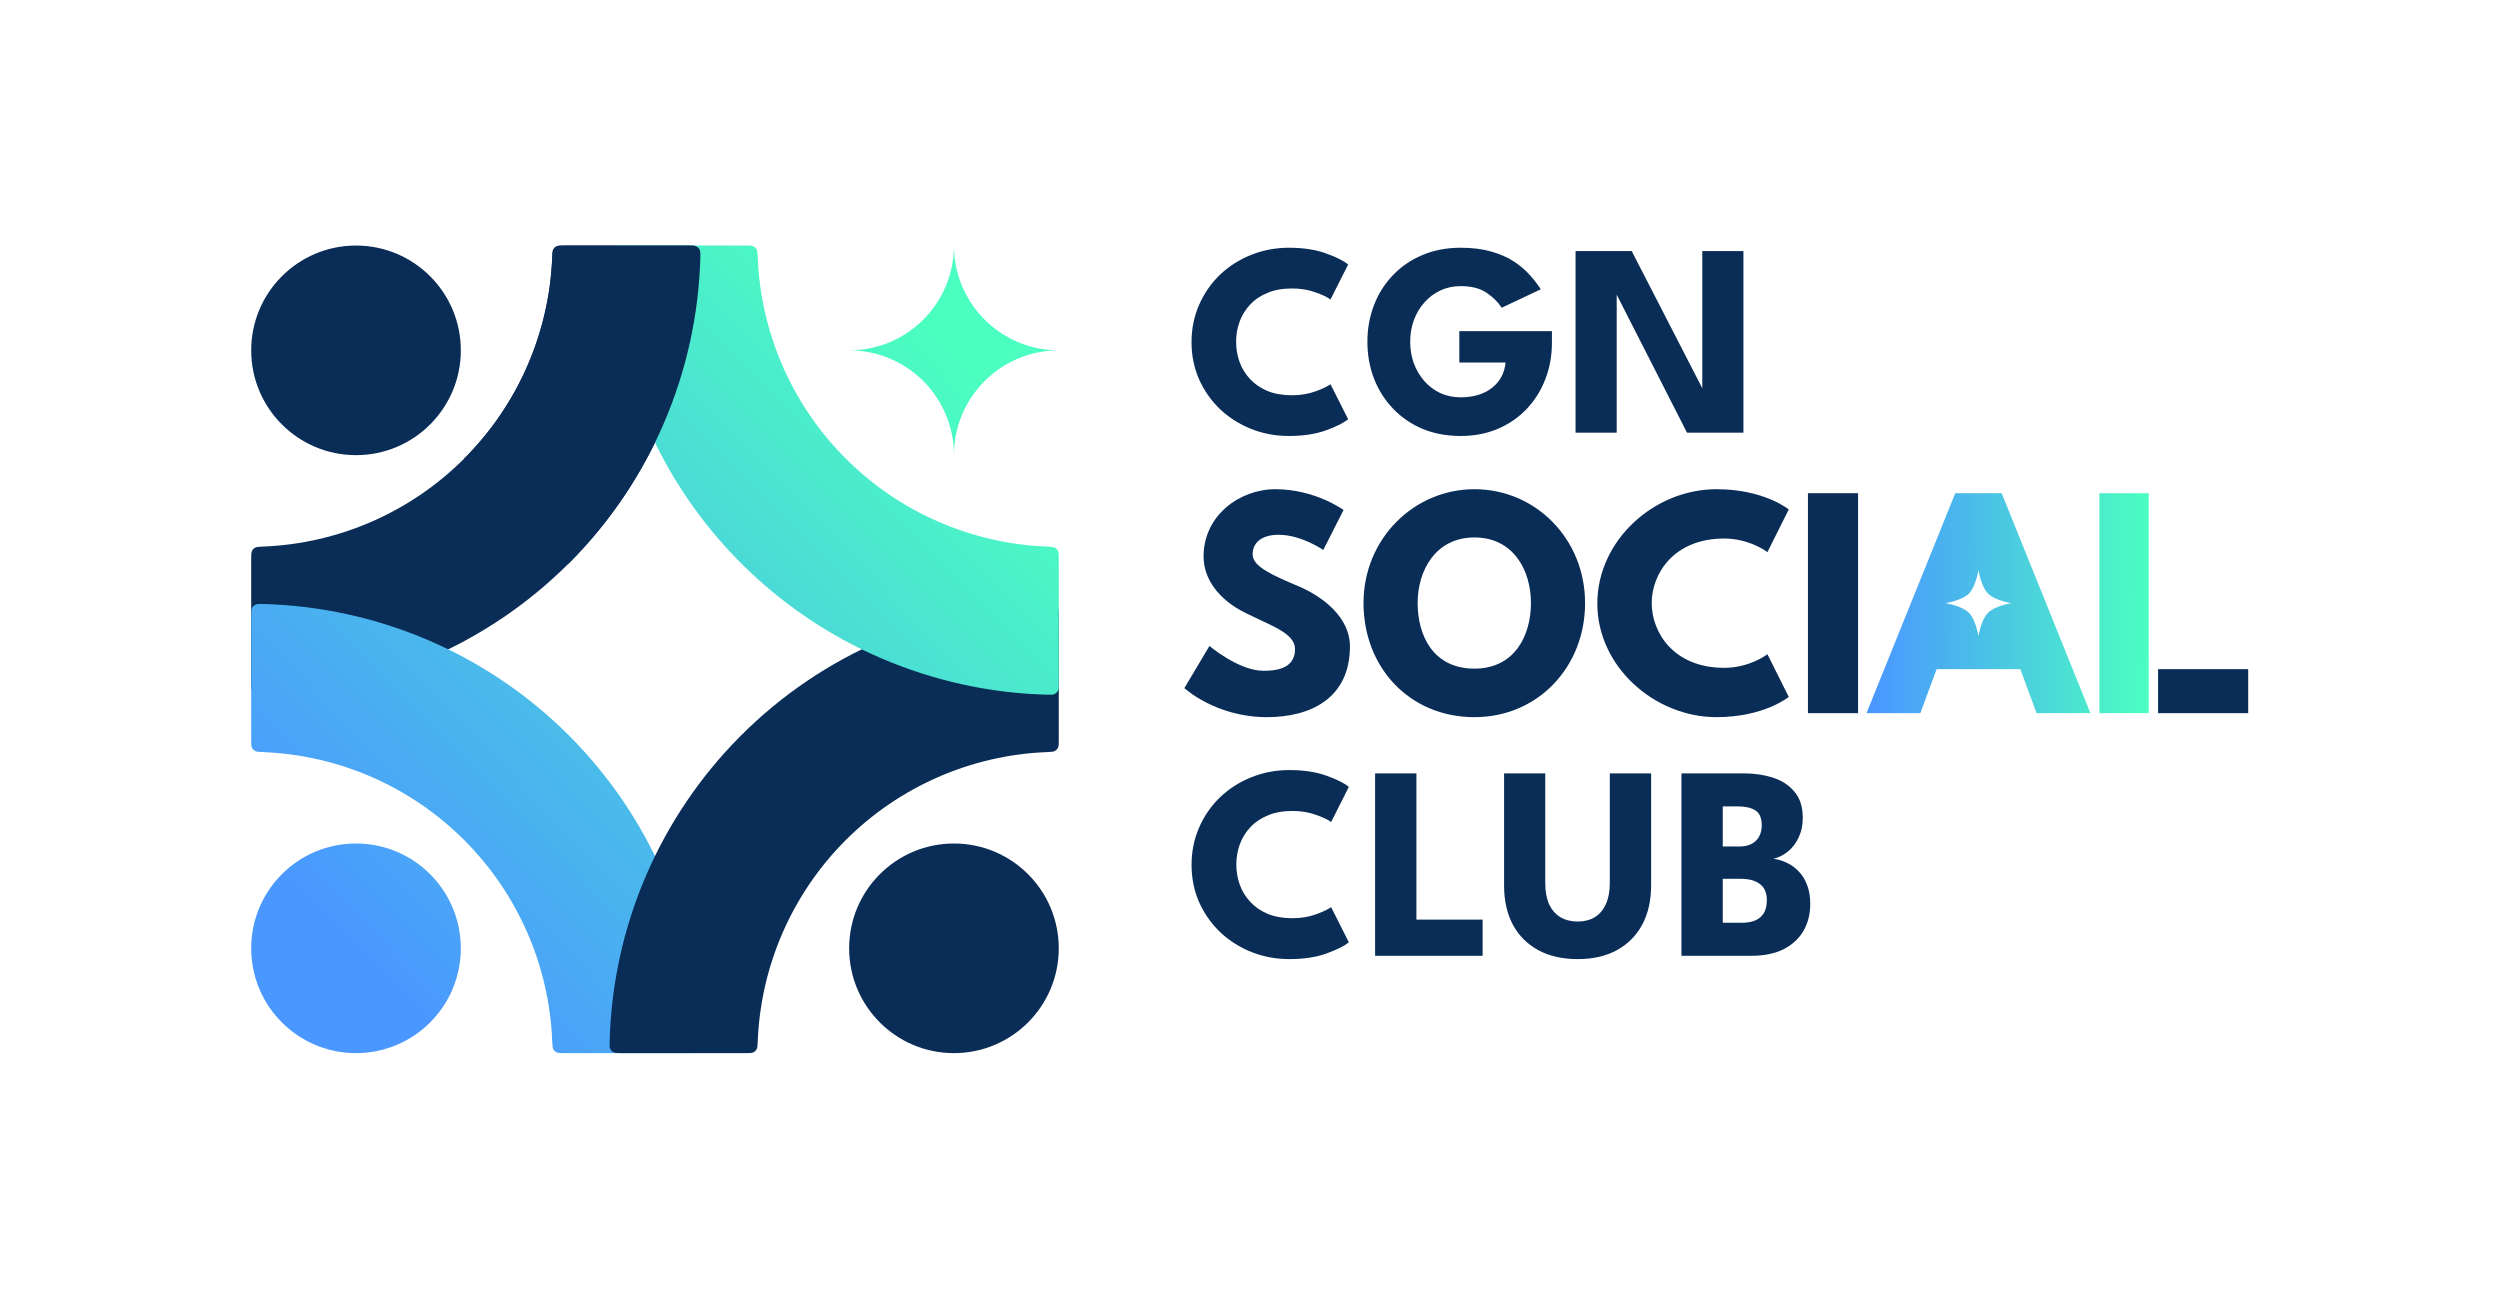
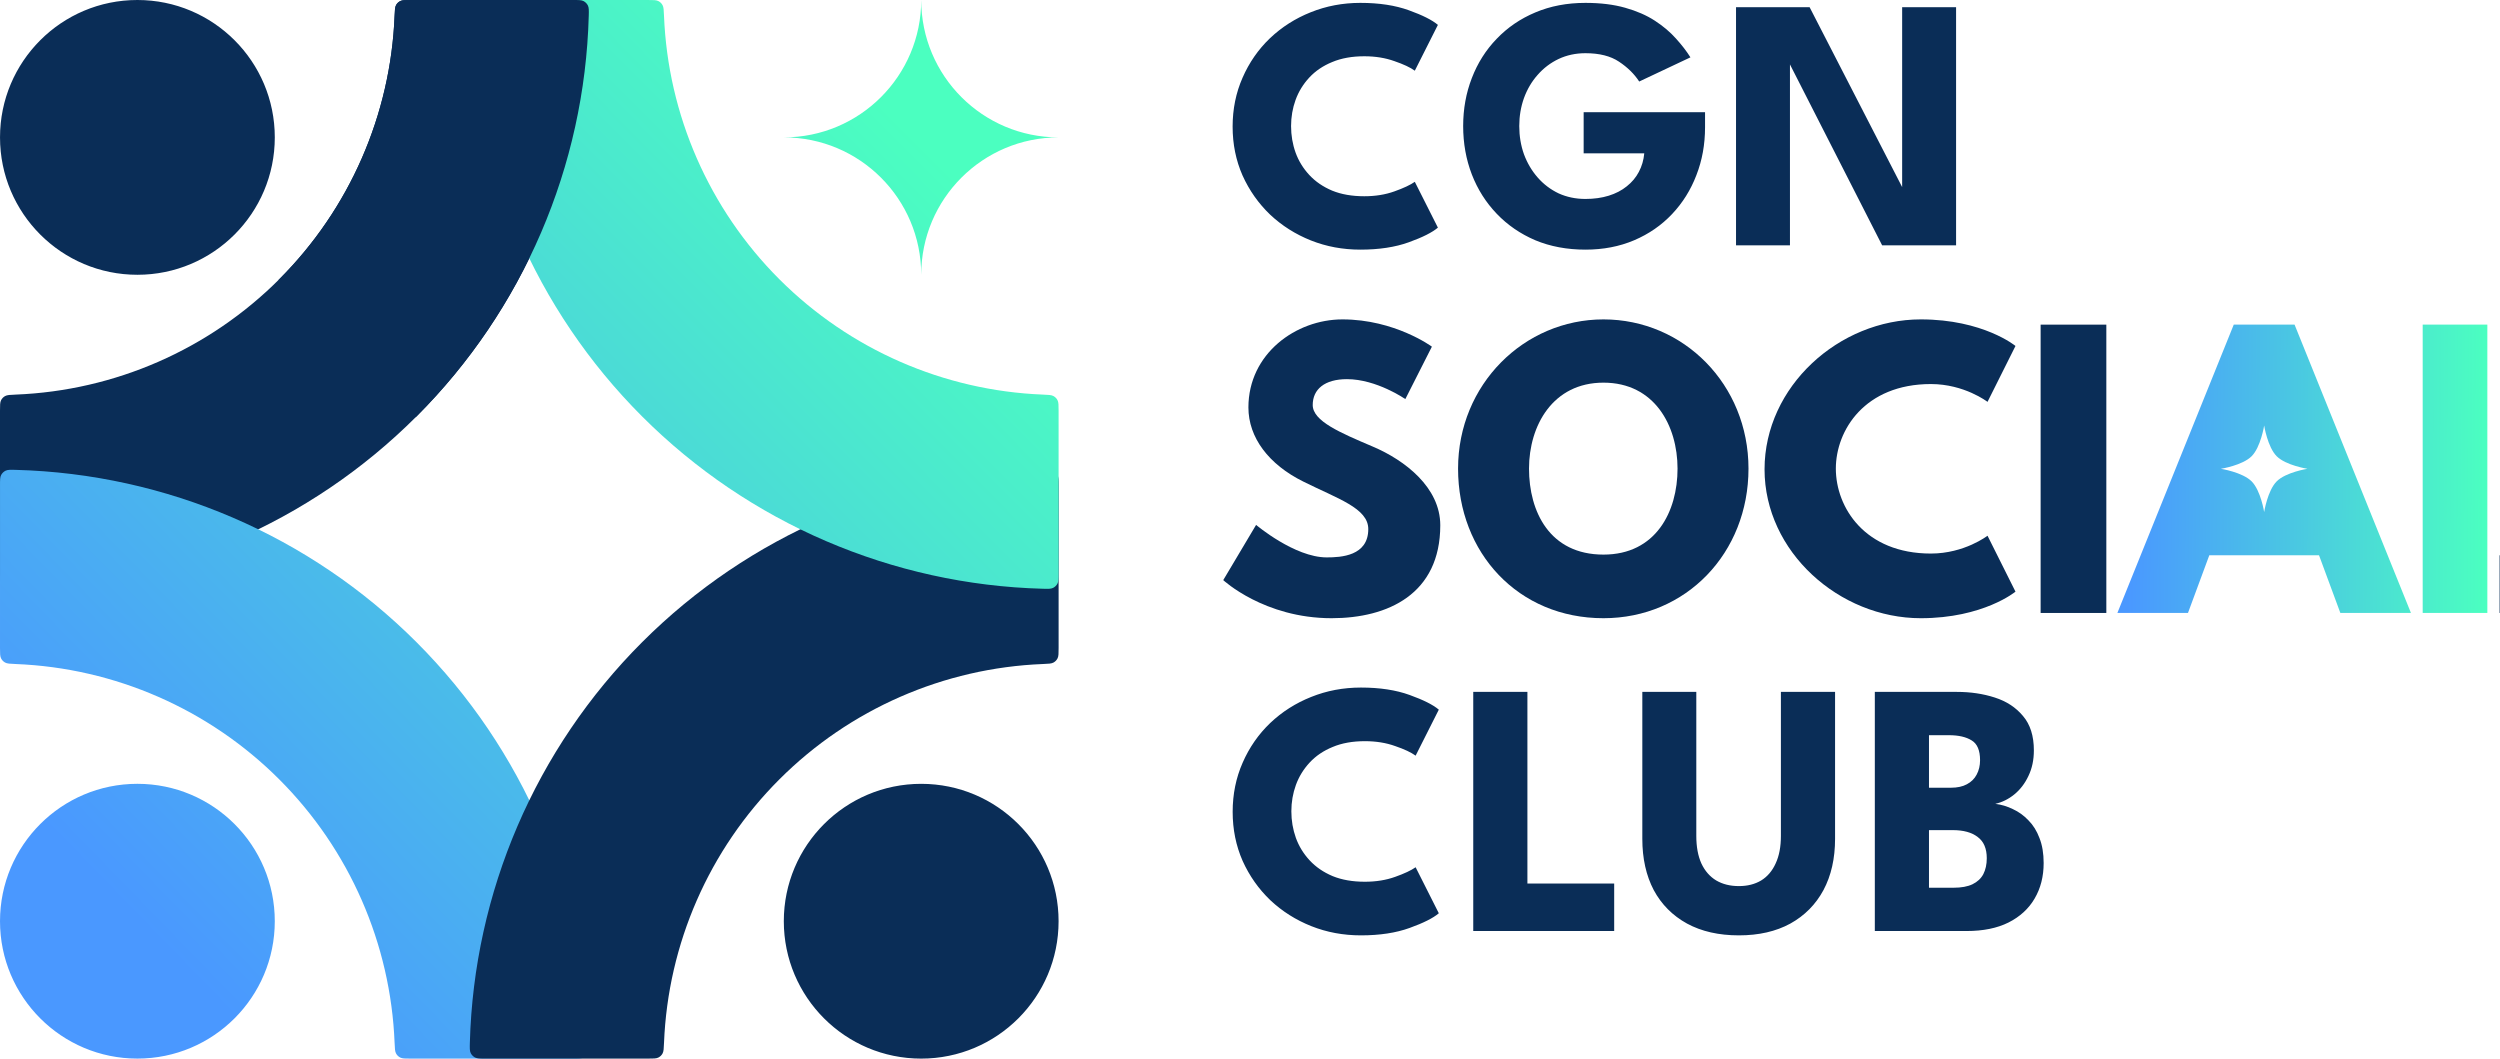
- <svg xmlns="http://www.w3.org/2000/svg" width="3981" height="2068" viewBox="0 0 3981 2068" fill="none">
+ <svg xmlns="http://www.w3.org/2000/svg" width="3037" height="1286" viewBox="400 391 3037 1286" fill="none">
  <path d="M1096.27 391.005C1102.98 391.005 1106.34 391.004 1108.94 392.356C1111.19 393.525 1113.09 395.479 1114.2 397.758C1115.48 400.395 1115.39 403.665 1115.22 410.204C1110.31 592.995 1035.56 767.269 905.915 896.912C776.27 1026.56 601.993 1101.31 419.199 1106.21C412.66 1106.39 409.39 1106.47 406.753 1105.19C404.474 1104.08 402.52 1102.18 401.352 1099.93C399.999 1097.33 400 1093.98 400 1087.27L400.001 889.933C400.001 883.206 400.001 879.842 401.244 877.328C402.367 875.057 404.031 873.325 406.256 872.111C408.718 870.769 412.212 870.629 419.199 870.35C539.455 865.537 653.791 815.654 739.224 730.224C824.656 644.793 874.54 530.458 879.353 410.204C879.632 403.217 879.772 399.723 881.114 397.261C882.328 395.036 884.059 393.372 886.331 392.249C888.845 391.006 892.209 391.005 898.937 391.005H1096.27ZM566.916 391.002C659.093 391.002 733.817 465.726 733.817 557.901C733.817 650.077 659.093 724.8 566.916 724.8C474.739 724.8 400.014 650.077 400.014 557.901C400.014 465.726 474.739 391.002 566.916 391.002Z" fill="#0A2D57" />
  <path d="M400.007 980.738C400.007 974.029 400.006 970.674 401.358 968.073C402.527 965.824 404.481 963.922 406.76 962.814C409.397 961.532 412.667 961.62 419.206 961.795C602 966.698 776.276 1041.45 905.922 1171.09C1035.57 1300.74 1110.32 1475.01 1115.22 1657.8C1115.4 1664.34 1115.49 1667.61 1114.21 1670.25C1113.1 1672.53 1111.19 1674.48 1108.95 1675.65C1106.34 1677 1102.99 1677 1096.28 1677L898.943 1677C892.216 1677 888.852 1677 886.338 1675.76C884.066 1674.63 882.334 1672.97 881.121 1670.74C879.778 1668.28 879.639 1664.79 879.359 1657.8C874.547 1537.55 824.663 1423.21 739.23 1337.78C653.798 1252.35 539.462 1202.47 419.206 1197.66C412.219 1197.38 408.725 1197.24 406.263 1195.89C404.038 1194.68 402.374 1192.95 401.251 1190.68C400.008 1188.16 400.007 1184.8 400.007 1178.07V980.738ZM400.004 1510.08C400.004 1417.9 474.729 1343.18 566.906 1343.18C659.083 1343.18 733.808 1417.9 733.808 1510.08C733.808 1602.25 659.083 1676.98 566.906 1676.98C474.729 1676.98 400.004 1602.25 400.004 1510.08Z" fill="url(#paint0_linear_76_1887)" />
  <path d="M989.725 1676.99C983.016 1676.99 979.66 1676.99 977.059 1675.64C974.81 1674.47 972.908 1672.52 971.8 1670.24C970.518 1667.6 970.606 1664.33 970.781 1657.79C975.684 1475 1050.44 1300.73 1180.08 1171.09C1309.73 1041.44 1484 966.692 1666.8 961.789C1673.34 961.614 1676.61 961.526 1679.25 962.808C1681.52 963.916 1683.48 965.818 1684.65 968.066C1686 970.668 1686 974.023 1686 980.731L1686 1178.07C1686 1184.79 1686 1188.16 1684.75 1190.67C1683.63 1192.94 1681.97 1194.67 1679.74 1195.89C1677.28 1197.23 1673.79 1197.37 1666.8 1197.65C1546.54 1202.46 1432.21 1252.34 1346.77 1337.78C1261.34 1423.21 1211.46 1537.54 1206.65 1657.79C1206.37 1664.78 1206.23 1668.28 1204.88 1670.74C1203.67 1672.96 1201.94 1674.63 1199.67 1675.75C1197.15 1676.99 1193.79 1676.99 1187.06 1676.99L989.725 1676.99ZM1519.07 1677C1426.89 1677 1352.17 1602.27 1352.17 1510.1C1352.17 1417.92 1426.9 1343.2 1519.07 1343.2C1611.25 1343.2 1685.97 1417.92 1685.97 1510.1C1685.97 1602.27 1611.25 1677 1519.07 1677Z" fill="#0A2D57" />
  <path d="M1187.05 391.009C1193.77 391.009 1197.14 391.009 1199.65 392.252C1201.92 393.376 1203.65 395.039 1204.87 397.264C1206.21 399.727 1206.35 403.22 1206.63 410.208C1211.44 530.461 1261.33 644.796 1346.76 730.227C1432.19 815.658 1546.53 865.54 1666.78 870.353C1673.77 870.633 1677.26 870.773 1679.73 872.116C1681.95 873.329 1683.62 875.06 1684.74 877.332C1685.98 879.846 1685.98 883.21 1685.98 889.937L1685.98 1087.27C1685.98 1093.98 1685.98 1097.33 1684.63 1099.94C1683.46 1102.18 1681.51 1104.09 1679.23 1105.19C1676.59 1106.48 1673.32 1106.39 1666.78 1106.21C1483.99 1101.31 1309.71 1026.56 1180.07 896.916C1050.42 767.272 975.668 592.998 970.766 410.208C970.59 403.669 970.502 400.399 971.784 397.762C972.892 395.483 974.794 393.529 977.043 392.361C979.645 391.009 982.999 391.008 989.708 391.008L1187.05 391.009ZM1519.1 391C1519.1 483.179 1593.82 557.898 1686 557.898C1593.82 557.898 1519.09 632.625 1519.09 724.804C1519.09 632.625 1444.35 557.888 1352.17 557.888C1444.35 557.888 1519.1 483.179 1519.1 391Z" fill="url(#paint1_linear_76_1887)" />
  <path d="M400.014 1090.94C400.003 1089.84 400 1088.62 400 1087.27L400.001 889.933C400.001 888.561 400.003 887.328 400.014 886.214V1090.94ZM1096.27 391.004C1102.98 391.004 1106.34 391.005 1108.94 392.357C1111.19 393.526 1113.09 395.479 1114.2 397.758C1115.48 400.395 1115.39 403.665 1115.22 410.204C1110.31 592.995 1035.56 767.268 905.915 896.912C905.59 897.237 905.262 897.56 904.936 897.884L738.245 731.196C738.571 730.872 738.898 730.548 739.224 730.223C824.656 644.792 874.54 530.457 879.353 410.204C879.632 403.217 879.771 399.723 881.114 397.26C882.328 395.035 884.059 393.372 886.331 392.249C888.845 391.005 892.209 391.005 898.937 391.005L1096.27 391.004Z" fill="#0A2D57" />
  <path d="M2057.35 629.398C2070.79 629.398 2082.99 627.426 2093.95 623.482C2105.05 619.538 2113.3 615.667 2118.71 611.868L2146.76 667.526C2139.89 673.369 2128.13 679.286 2111.48 685.275C2094.97 691.264 2075.32 694.259 2052.53 694.259C2031.21 694.259 2011.19 690.534 1992.49 683.084C1973.8 675.633 1957.29 665.189 1942.97 651.749C1928.8 638.163 1917.63 622.313 1909.45 604.199C1901.41 585.939 1897.39 566.144 1897.39 544.816C1897.39 523.488 1901.41 503.694 1909.45 485.434C1917.48 467.027 1928.58 451.031 1942.75 437.446C1957.07 423.86 1973.58 413.342 1992.28 405.892C2011.12 398.296 2031.21 394.497 2052.53 394.497C2075.32 394.497 2094.97 397.492 2111.48 403.481C2128.13 409.471 2139.89 415.387 2146.76 421.231L2118.71 476.888C2113.3 472.944 2105.05 469.073 2093.95 465.274C2082.99 461.33 2070.79 459.358 2057.35 459.358C2042.45 459.358 2029.45 461.695 2018.35 466.37C2007.25 470.899 1997.97 477.18 1990.52 485.215C1983.07 493.249 1977.52 502.306 1973.87 512.386C1970.22 522.466 1968.39 533.057 1968.39 544.159C1968.39 555.407 1970.22 566.144 1973.87 576.37C1977.52 586.45 1983.07 595.507 1990.52 603.542C1997.97 611.576 2007.25 617.931 2018.35 622.605C2029.45 627.134 2042.45 629.398 2057.35 629.398ZM2323.82 527.287H2471.29V545.693C2471.29 566.437 2467.79 585.793 2460.78 603.761C2453.91 621.729 2444.05 637.506 2431.19 651.092C2418.34 664.677 2403 675.268 2385.18 682.865C2367.36 690.461 2347.63 694.259 2326.01 694.259C2303.66 694.259 2283.36 690.461 2265.1 682.865C2246.98 675.122 2231.35 664.385 2218.21 650.653C2205.06 636.922 2194.98 620.999 2187.97 602.884C2180.95 584.624 2177.45 565.049 2177.45 544.159C2177.45 523.415 2180.95 503.986 2187.97 485.872C2194.98 467.612 2205.06 451.689 2218.21 438.103C2231.35 424.371 2246.98 413.707 2265.1 406.111C2283.36 398.369 2303.66 394.497 2326.01 394.497C2344.27 394.497 2360.34 396.47 2374.22 400.414C2388.25 404.358 2400.3 409.617 2410.38 416.191C2420.46 422.764 2429 429.995 2436.01 437.884C2443.03 445.626 2448.87 453.223 2453.54 460.673L2391.31 490.035C2385.32 480.832 2377.14 472.798 2366.77 465.932C2356.55 459.066 2342.96 455.633 2326.01 455.633C2314.18 455.633 2303.3 457.97 2293.37 462.645C2283.58 467.32 2275.1 473.747 2267.95 481.928C2260.79 489.962 2255.24 499.385 2251.29 510.195C2247.5 520.859 2245.6 532.18 2245.6 544.159C2245.6 556.284 2247.5 567.678 2251.29 578.342C2255.24 589.006 2260.79 598.429 2267.95 606.609C2275.1 614.79 2283.58 621.218 2293.37 625.892C2303.3 630.421 2314.18 632.685 2326.01 632.685C2336.39 632.685 2345.81 631.37 2354.28 628.741C2362.75 626.111 2370.06 622.313 2376.19 617.346C2382.48 612.38 2387.37 606.536 2390.88 599.817C2394.53 592.951 2396.72 585.427 2397.45 577.247H2323.82V527.287ZM2569.62 459.796L2574.44 460.673V689H2508.92V399.756H2598.32L2715.55 627.645L2710.73 628.522V399.756H2776.25V689H2686.41L2569.62 459.796Z" fill="#0A2D57" />
  <path d="M3436.5 1065.58H3580.03V1135.63H3436.5V1065.58Z" fill="#0A2D57" />
  <path d="M3328.82 1135.62H3243.06L3217.16 1065.57H3083.85L3057.95 1135.62H2972.19L3113.57 785.361H3187.44L3328.82 1135.62ZM3421.63 1135.62H3343.09V785.36H3421.63V1135.62ZM3150.5 907.913C3150.49 908.007 3146.38 934.135 3135.26 945.251C3124.12 956.388 3097.92 960.497 3097.92 960.497C3097.95 960.502 3124.13 964.611 3135.26 975.741C3146.39 986.869 3150.5 1013.04 3150.5 1013.08C3150.51 1013.03 3154.62 986.866 3165.75 975.741C3176.86 964.627 3202.98 960.514 3203.09 960.497C3203 960.484 3176.87 956.371 3165.75 945.251C3154.63 934.134 3150.52 908.007 3150.5 907.913Z" fill="url(#paint2_linear_76_1887)" />
  <path d="M2958.77 785.368V1135.63H2878.95V785.368H2958.77Z" fill="#0A2D57" />
  <path d="M2745.66 1063.46C2786.42 1063.46 2814.44 1041.8 2814.44 1041.8L2848.41 1109.73C2848.41 1109.73 2809.35 1142 2733.35 1142C2634.43 1142 2543.57 1061.33 2543.57 961.137C2543.57 860.516 2634 779 2733.35 779C2809.35 779 2848.41 811.267 2848.41 811.267L2814.44 879.196C2814.44 879.196 2786.42 857.544 2745.66 857.544C2665.42 857.544 2630.18 913.586 2630.18 960.288C2630.18 1007.41 2665.42 1063.46 2745.66 1063.46Z" fill="#0A2D57" />
  <path d="M2171.26 960.288C2171.26 857.968 2251.5 779 2347.88 779C2445.1 779 2524.07 857.968 2524.07 960.288C2524.07 1062.61 2448.5 1142 2347.88 1142C2244.28 1142 2171.26 1062.61 2171.26 960.288ZM2257.45 960.288C2257.45 1012.51 2282.49 1064.73 2347.88 1064.73C2411.56 1064.73 2437.88 1012.51 2437.88 960.288C2437.88 908.067 2409.86 855.846 2347.88 855.846C2286.32 855.846 2257.45 908.067 2257.45 960.288Z" fill="#0A2D57" />
  <path d="M2030.78 779C2094.46 779 2139.46 812.116 2139.46 812.116L2107.2 875.8C2107.2 875.8 2072.38 851.6 2036.29 851.6C2009.12 851.6 1994.69 863.912 1994.69 883.018C1994.69 902.547 2027.8 916.558 2067.71 933.54C2106.77 950.098 2149.65 983.214 2149.65 1029.07C2149.65 1112.71 2085.97 1142 2017.61 1142C1935.67 1142 1886 1095.72 1886 1095.72L1925.91 1028.64C1925.91 1028.64 1972.61 1068.13 2011.67 1068.13C2029.08 1068.13 2062.19 1066.43 2062.19 1033.74C2062.19 1008.26 2024.83 996.8 1983.22 975.996C1941.19 955.193 1916.57 922.502 1916.57 885.989C1916.57 820.607 1974.31 779 2030.78 779Z" fill="#0A2D57" />
  <path d="M2058.09 1462.14C2071.58 1462.14 2083.84 1460.16 2094.84 1456.2C2105.99 1452.24 2114.28 1448.35 2119.7 1444.54L2147.87 1500.43C2140.98 1506.3 2129.17 1512.24 2112.44 1518.26C2095.87 1524.27 2076.13 1527.28 2053.25 1527.28C2031.83 1527.28 2011.73 1523.54 1992.95 1516.06C1974.17 1508.58 1957.59 1498.09 1943.22 1484.59C1928.99 1470.95 1917.76 1455.03 1909.55 1436.84C1901.48 1418.5 1897.44 1398.62 1897.44 1377.2C1897.44 1355.78 1901.48 1335.9 1909.55 1317.56C1917.62 1299.08 1928.77 1283.01 1943 1269.37C1957.37 1255.73 1973.95 1245.16 1992.73 1237.68C2011.65 1230.05 2031.83 1226.24 2053.25 1226.24C2076.13 1226.24 2095.87 1229.25 2112.44 1235.26C2129.17 1241.28 2140.98 1247.22 2147.87 1253.09L2119.7 1308.98C2114.28 1305.02 2105.99 1301.13 2094.84 1297.32C2083.84 1293.36 2071.58 1291.38 2058.09 1291.38C2043.12 1291.38 2030.07 1293.72 2018.92 1298.42C2007.77 1302.97 1998.45 1309.27 1990.97 1317.34C1983.49 1325.41 1977.91 1334.51 1974.24 1344.63C1970.58 1354.75 1968.74 1365.39 1968.74 1376.54C1968.74 1387.84 1970.58 1398.62 1974.24 1408.89C1977.91 1419.01 1983.49 1428.11 1990.97 1436.18C1998.45 1444.25 2007.77 1450.63 2018.92 1455.32C2030.07 1459.87 2043.12 1462.14 2058.09 1462.14ZM2189.7 1231.52H2255.5V1464.34H2360.91V1522H2189.7V1231.52ZM2563.44 1231.52H2629.24V1409.99C2629.24 1433.9 2624.54 1454.66 2615.16 1472.27C2605.77 1489.72 2592.34 1503.29 2574.88 1512.98C2557.43 1522.51 2536.59 1527.28 2512.39 1527.28C2488.03 1527.28 2467.05 1522.51 2449.45 1512.98C2431.84 1503.29 2418.35 1489.72 2408.96 1472.27C2399.72 1454.66 2395.09 1433.9 2395.09 1409.99V1231.52H2460.67V1406.47C2460.67 1419.67 2462.73 1430.82 2466.83 1439.92C2471.09 1449.01 2477.1 1455.91 2484.88 1460.6C2492.65 1465.15 2501.82 1467.42 2512.39 1467.42C2522.8 1467.42 2531.83 1465.15 2539.45 1460.6C2547.08 1455.91 2552.95 1449.01 2557.06 1439.92C2561.31 1430.82 2563.44 1419.67 2563.44 1406.47V1231.52ZM2677.53 1231.52H2777.22C2793.79 1231.52 2809.13 1233.79 2823.21 1238.34C2837.44 1242.89 2848.88 1250.37 2857.54 1260.79C2866.34 1271.06 2870.74 1284.99 2870.74 1302.6C2870.74 1314.19 2868.54 1324.53 2864.14 1333.63C2859.89 1342.72 2854.16 1350.21 2846.98 1356.07C2839.93 1361.8 2832.23 1365.61 2823.87 1367.52C2831.21 1368.4 2838.32 1370.52 2845.22 1373.9C2852.26 1377.13 2858.57 1381.67 2864.14 1387.54C2869.86 1393.26 2874.34 1400.45 2877.56 1409.11C2880.94 1417.62 2882.63 1427.74 2882.63 1439.48C2882.63 1455.76 2878.96 1470.14 2871.62 1482.61C2864.43 1494.93 2853.87 1504.62 2839.93 1511.66C2826.14 1518.55 2809.2 1522 2789.1 1522H2677.53V1231.52ZM2743.33 1469.41H2773.26C2782.65 1469.41 2790.27 1468.01 2796.14 1465.22C2802.16 1462.29 2806.56 1458.18 2809.35 1452.9C2812.13 1447.47 2813.53 1441.02 2813.53 1433.54C2813.53 1421.8 2809.86 1413.22 2802.52 1407.79C2795.34 1402.21 2785.21 1399.43 2772.16 1399.43H2743.33V1469.41ZM2743.33 1347.93H2769.95C2777.73 1347.93 2784.19 1346.54 2789.32 1343.75C2794.6 1340.96 2798.56 1337.08 2801.2 1332.09C2803.99 1326.95 2805.38 1321.08 2805.38 1314.48C2805.38 1302.6 2802.01 1294.6 2795.26 1290.5C2788.51 1286.24 2779.27 1284.11 2767.53 1284.11H2743.33V1347.93Z" fill="#0A2D57" />
  <defs>
    <linearGradient id="paint0_linear_76_1887" x1="567.109" y1="1509.9" x2="1549.7" y2="554.753" gradientUnits="userSpaceOnUse">
      <stop stop-color="#4A98FF" />
      <stop offset="1" stop-color="#4BFFC0" />
    </linearGradient>
    <linearGradient id="paint1_linear_76_1887" x1="564.805" y1="1505.26" x2="1516.25" y2="560.908" gradientUnits="userSpaceOnUse">
      <stop stop-color="#4A98FF" />
      <stop offset="1" stop-color="#4BFFC0" />
    </linearGradient>
    <linearGradient id="paint2_linear_76_1887" x1="2946.53" y1="958.28" x2="3421.63" y2="960.492" gradientUnits="userSpaceOnUse">
      <stop offset="0.082" stop-color="#4A98FF" />
      <stop offset="1" stop-color="#4BFFC0" />
    </linearGradient>
  </defs>
</svg>
